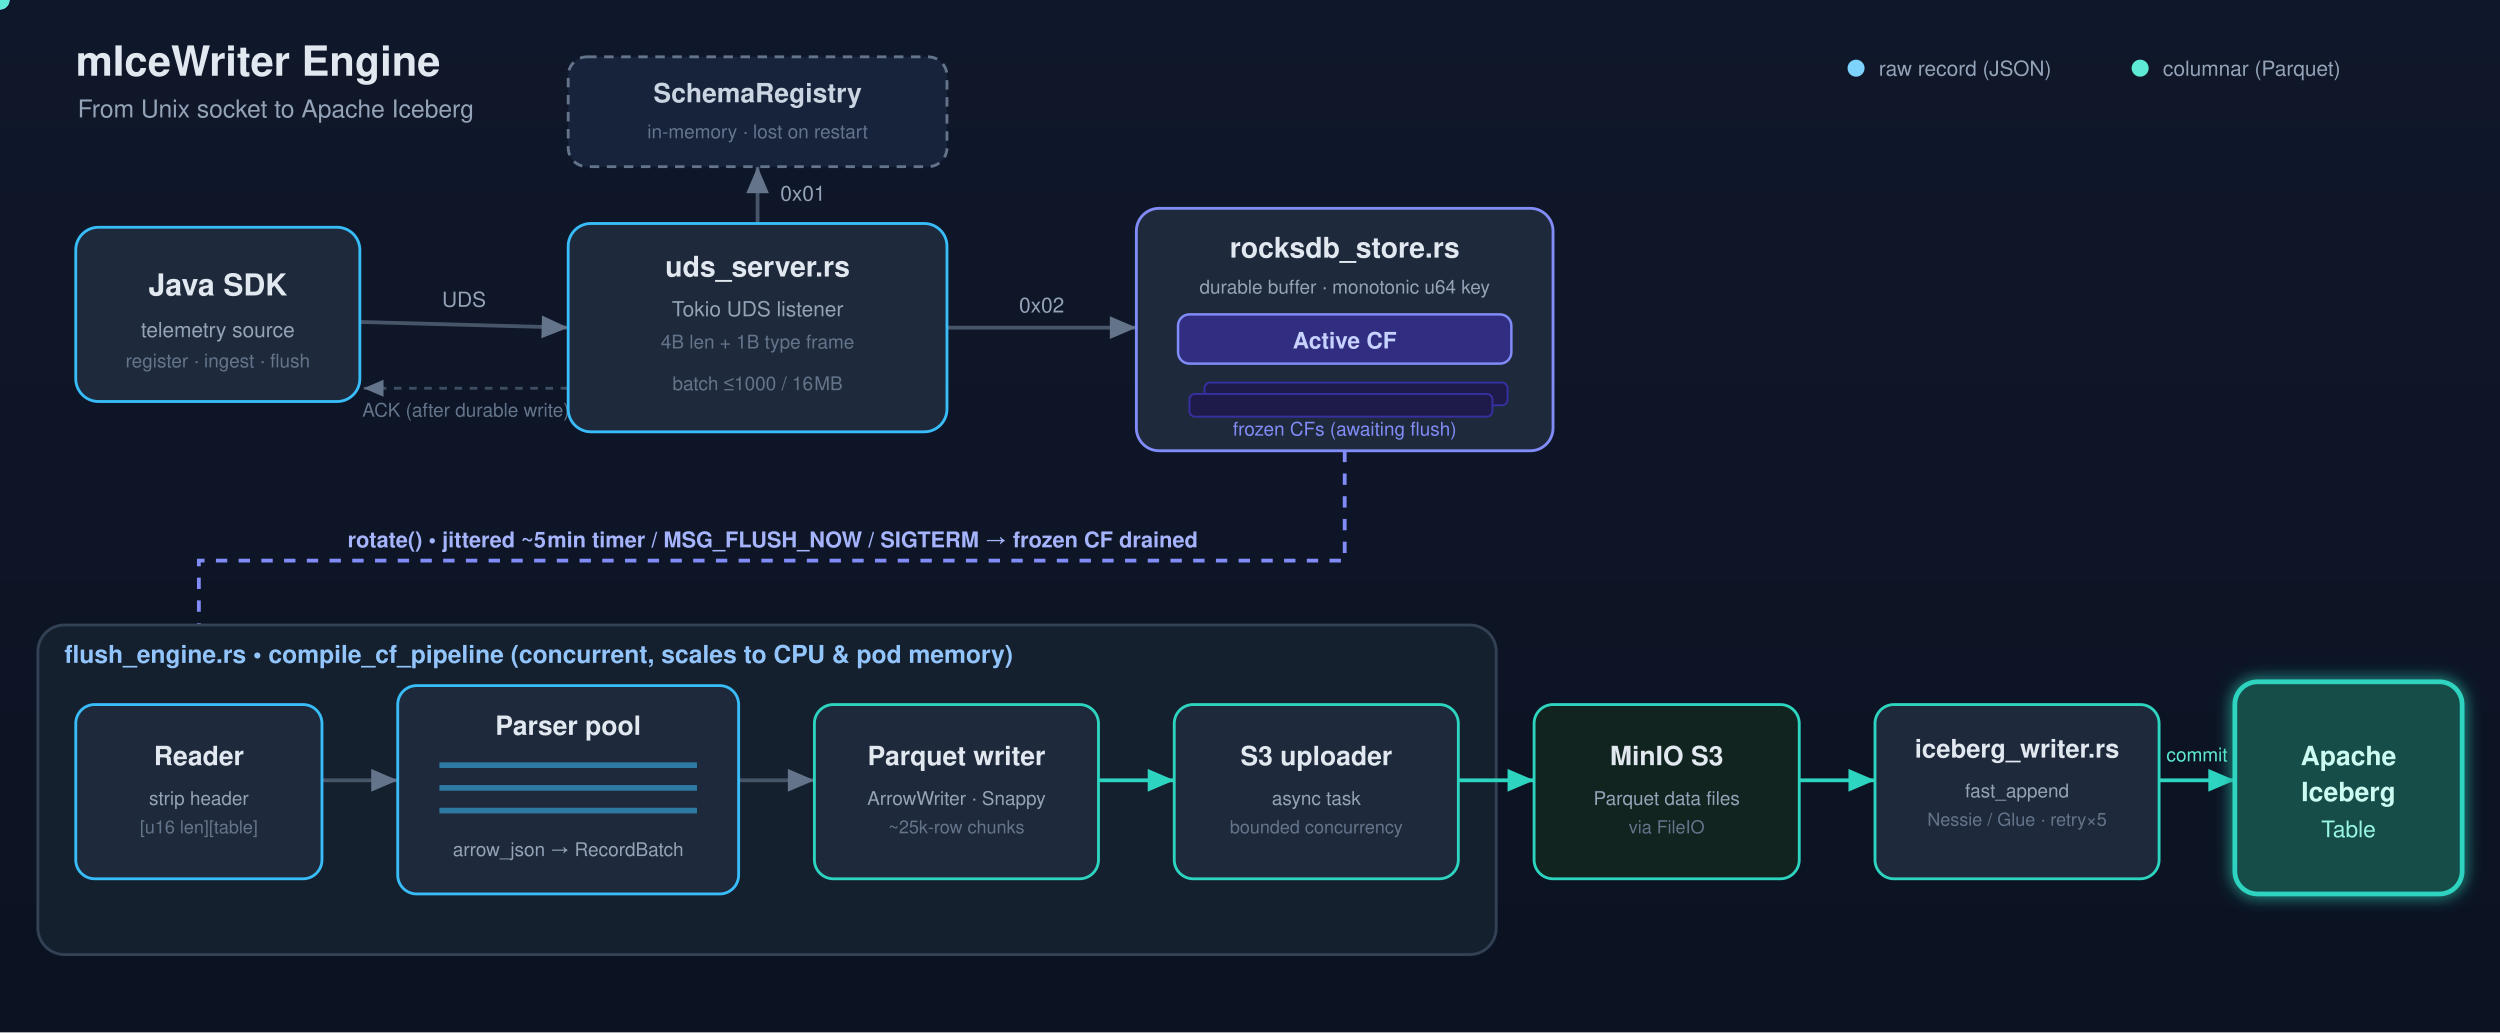
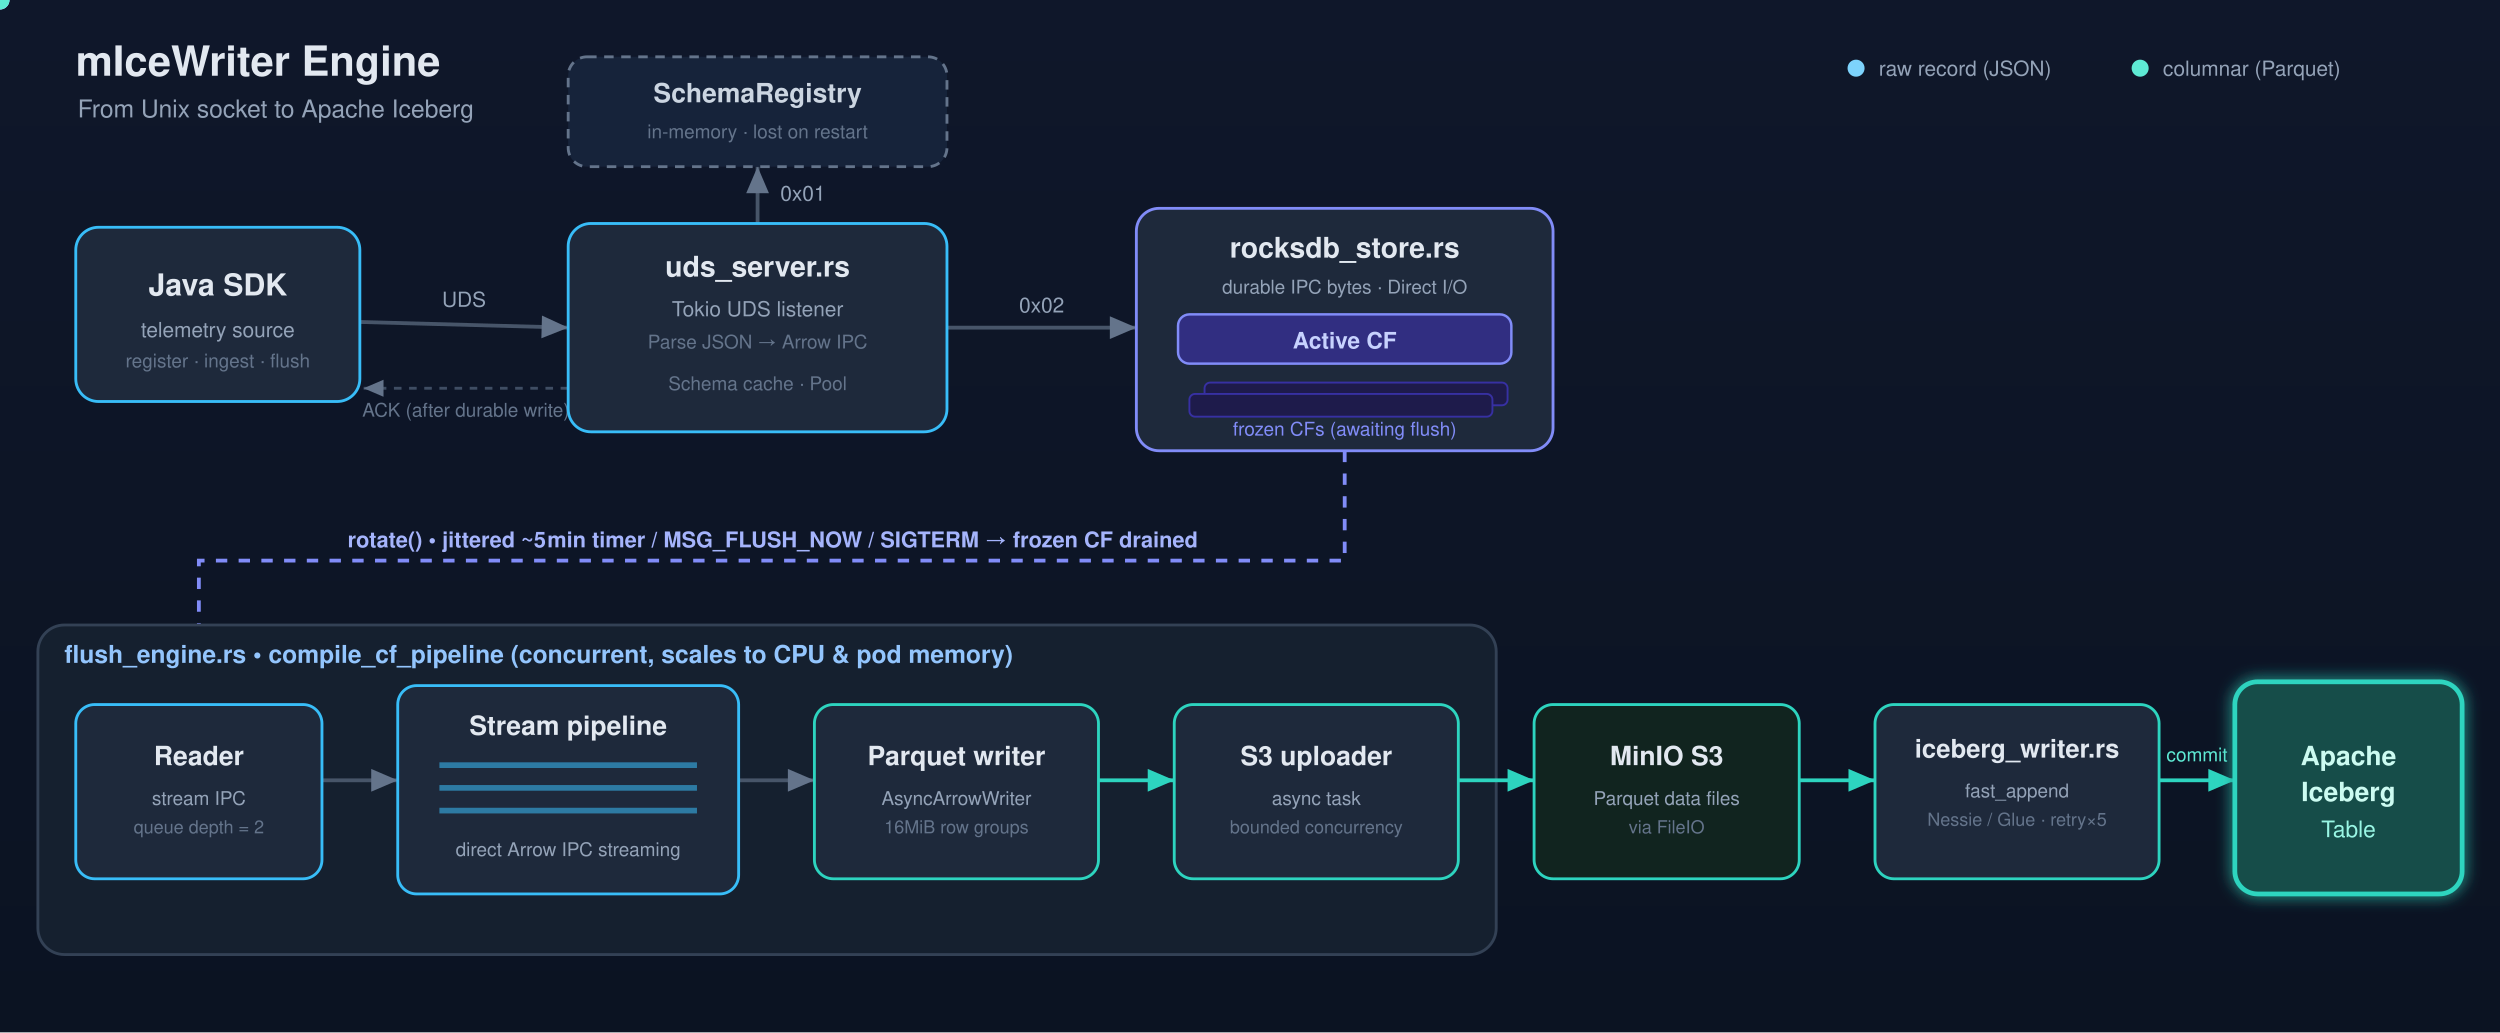
<svg xmlns="http://www.w3.org/2000/svg" viewBox="0 0 1320 545" font-family="'Segoe UI', Helvetica, Arial, sans-serif" role="img" aria-label="mIceWriter Engine architecture: telemetry records flow from the Java SDK over a Unix domain socket into uds_server.rs, are buffered in RocksDB, then flushed as Parquet to an Apache Iceberg table.">
  <defs>
    <marker id="arrow" markerWidth="9" markerHeight="9" refX="7" refY="3" orient="auto" markerUnits="strokeWidth">
      <path d="M0,0 L7,3 L0,6 Z" fill="#64748b" />
    </marker>
    <marker id="arrowTeal" markerWidth="9" markerHeight="9" refX="7" refY="3" orient="auto" markerUnits="strokeWidth">
      <path d="M0,0 L7,3 L0,6 Z" fill="#2dd4bf" />
    </marker>
    <marker id="arrowAccent" markerWidth="9" markerHeight="9" refX="7" refY="3" orient="auto" markerUnits="strokeWidth">
      <path d="M0,0 L7,3 L0,6 Z" fill="#818cf8" />
    </marker>
    <filter id="glow" x="-40%" y="-40%" width="180%" height="180%">
      <feGaussianBlur stdDeviation="4" result="b" />
      <feMerge>
        <feMergeNode in="b" />
        <feMergeNode in="SourceGraphic" />
      </feMerge>
    </filter>
  </defs>
  <rect x="0" y="0" width="1320" height="545" fill="#0f172a" />
  <rect x="0" y="0" width="1320" height="545" fill="url(#bgGrad)" />
  <text x="40" y="40" fill="#e2e8f0" font-size="22" font-weight="700">mIceWriter Engine</text>
  <text x="41" y="62" fill="#94a3b8" font-size="13">From Unix socket to Apache Iceberg</text>
  <g font-size="11" fill="#94a3b8">
    <circle cx="980" cy="36" r="4.5" fill="#7dd3fc" />
    <text x="992" y="40">raw record (JSON)</text>
    <circle cx="1130" cy="36" r="4.5" fill="#5eead4" />
    <text x="1142" y="40">columnar (Parquet)</text>
  </g>
  <path d="M190,170 L300,173" fill="none" stroke="#475569" stroke-width="2" marker-end="url(#arrow)" />
  <path d="M400,118 L400,88" fill="none" stroke="#475569" stroke-width="2" marker-end="url(#arrow)" />
  <path d="M500,173 L600,173" fill="none" stroke="#475569" stroke-width="2" marker-end="url(#arrow)" />
  <path d="M300,205 L192,205" fill="none" stroke="#3f4d63" stroke-width="1.5" stroke-dasharray="4 4" marker-end="url(#arrow)" />
  <text x="245" y="162" fill="#94a3b8" font-size="11" text-anchor="middle">UDS</text>
  <text x="412" y="106" fill="#94a3b8" font-size="11">0x01</text>
  <text x="550" y="165" fill="#94a3b8" font-size="11" text-anchor="middle">0x02</text>
  <text x="246" y="220" fill="#64748b" font-size="10" text-anchor="middle">ACK (after durable write)</text>
  <rect x="40" y="120" width="150" height="92" rx="12" fill="#1e293b" stroke="#38bdf8" stroke-width="1.5" />
  <text x="115" y="156" fill="#e2e8f0" font-size="16" font-weight="600" text-anchor="middle">Java SDK</text>
  <text x="115" y="178" fill="#94a3b8" font-size="11" text-anchor="middle">telemetry source</text>
  <text x="115" y="194" fill="#64748b" font-size="10" text-anchor="middle">register · ingest · flush</text>
  <rect x="300" y="30" width="200" height="58" rx="10" fill="#16233a" stroke="#64748b" stroke-width="1.5" stroke-dasharray="5 4" />
  <text x="400" y="54" fill="#cbd5e1" font-size="14" font-weight="600" text-anchor="middle">SchemaRegistry</text>
  <text x="400" y="73" fill="#64748b" font-size="10" text-anchor="middle">in‑memory · lost on restart</text>
  <rect x="300" y="118" width="200" height="110" rx="12" fill="#1e293b" stroke="#38bdf8" stroke-width="1.5" />
  <text x="400" y="146" fill="#e2e8f0" font-size="15" font-weight="600" text-anchor="middle">uds_server.rs</text>
  <text x="400" y="167" fill="#94a3b8" font-size="11" text-anchor="middle">Tokio UDS listener</text>
-   <text x="400" y="184" fill="#64748b" font-size="10" text-anchor="middle">4B len + 1B type frame</text>
-   <text x="400" y="206" fill="#64748b" font-size="10" text-anchor="middle">batch ≤1000 / 16 MB</text>
+   <text x="400" y="184" fill="#64748b" font-size="10" text-anchor="middle">Parse JSON → Arrow IPC</text>
+   <text x="400" y="206" fill="#64748b" font-size="10" text-anchor="middle">Schema cache · Pool</text>
  <rect x="600" y="110" width="220" height="128" rx="12" fill="#1e293b" stroke="#818cf8" stroke-width="1.5" />
  <text x="710" y="136" fill="#e2e8f0" font-size="15" font-weight="600" text-anchor="middle">rocksdb_store.rs</text>
-   <text x="710" y="155" fill="#94a3b8" font-size="10" text-anchor="middle">durable buffer · monotonic u64 key</text>
+   <text x="710" y="155" fill="#94a3b8" font-size="10" text-anchor="middle">durable IPC bytes · Direct I/O</text>
  <rect x="622" y="166" width="176" height="26" rx="6" fill="#312e81" stroke="#818cf8" stroke-width="1.3">
    <animate attributeName="stroke-opacity" values="1;0.35;1" dur="3s" repeatCount="indefinite" />
  </rect>
  <text x="710" y="184" fill="#c7d2fe" font-size="12" font-weight="600" text-anchor="middle">Active CF</text>
  <rect x="636" y="202" width="160" height="12" rx="3" fill="#1e1b4b" stroke="#3730a3" stroke-width="1" />
  <rect x="628" y="208" width="160" height="12" rx="3" fill="#1e1b4b" stroke="#3730a3" stroke-width="1" />
  <text x="710" y="230" fill="#818cf8" font-size="10" text-anchor="middle">frozen CFs (awaiting flush)</text>
  <path d="M710,238 L710,296 L105,296 L105,362" fill="none" stroke="#818cf8" stroke-width="2" stroke-dasharray="6 6" marker-end="url(#arrowAccent)">
    <animate attributeName="stroke-dashoffset" from="0" to="-24" dur="0.7s" repeatCount="indefinite" />
  </path>
  <text x="408" y="289" fill="#a5b4fc" font-size="11.5" font-weight="600" text-anchor="middle">rotate() • jittered ~5 min timer / MSG_FLUSH_NOW / SIGTERM → frozen CF drained</text>
  <rect x="20" y="330" width="770" height="174" rx="14" fill="#15202f" stroke="#334155" stroke-width="1.5" />
  <text x="34" y="350" fill="#93c5fd" font-size="13" font-weight="600">flush_engine.rs • compile_cf_pipeline (concurrent, scales to CPU &amp; pod memory)</text>
  <path d="M170,412 L210,412" fill="none" stroke="#475569" stroke-width="2" marker-end="url(#arrow)" />
  <path d="M390,412 L430,412" fill="none" stroke="#475569" stroke-width="2" marker-end="url(#arrow)" />
  <path d="M580,412 L620,412" fill="none" stroke="#2dd4bf" stroke-width="2" marker-end="url(#arrowTeal)" />
  <path d="M770,412 L810,412" fill="none" stroke="#2dd4bf" stroke-width="2" marker-end="url(#arrowTeal)" />
  <path d="M950,412 L990,412" fill="none" stroke="#2dd4bf" stroke-width="2" marker-end="url(#arrowTeal)" />
  <path d="M1140,412 L1180,412" fill="none" stroke="#2dd4bf" stroke-width="2" marker-end="url(#arrowTeal)" />
  <text x="695" y="402" fill="#5eead4" font-size="10" text-anchor="middle">upload</text>
  <text x="1160" y="402" fill="#5eead4" font-size="10" text-anchor="middle">commit</text>
  <rect x="40" y="372" width="130" height="92" rx="10" fill="#1e293b" stroke="#38bdf8" stroke-width="1.5" />
  <text x="105" y="404" fill="#e2e8f0" font-size="14" font-weight="600" text-anchor="middle">Reader</text>
-   <text x="105" y="425" fill="#94a3b8" font-size="10" text-anchor="middle">strip header</text>
-   <text x="105" y="440" fill="#64748b" font-size="9.5" text-anchor="middle">[u16 len][table]</text>
+   <text x="105" y="425" fill="#94a3b8" font-size="10" text-anchor="middle">stream IPC</text>
+   <text x="105" y="440" fill="#64748b" font-size="9.5" text-anchor="middle">queue depth = 2</text>
  <rect x="210" y="362" width="180" height="110" rx="10" fill="#1e293b" stroke="#38bdf8" stroke-width="1.5" />
-   <text x="300" y="388" fill="#e2e8f0" font-size="14" font-weight="600" text-anchor="middle">Parser pool</text>
+   <text x="300" y="388" fill="#e2e8f0" font-size="14" font-weight="600" text-anchor="middle">Stream pipeline</text>
  <g stroke="#38bdf8" stroke-width="3" opacity="0.55">
    <line x1="232" y1="404" x2="368" y2="404" />
    <line x1="232" y1="416" x2="368" y2="416" />
    <line x1="232" y1="428" x2="368" y2="428" />
  </g>
-   <text x="300" y="452" fill="#94a3b8" font-size="10" text-anchor="middle">arrow_json → RecordBatch</text>
+   <text x="300" y="452" fill="#94a3b8" font-size="10" text-anchor="middle">direct Arrow IPC streaming</text>
  <rect x="430" y="372" width="150" height="92" rx="10" fill="#1e293b" stroke="#2dd4bf" stroke-width="1.5" />
  <text x="505" y="404" fill="#e2e8f0" font-size="14" font-weight="600" text-anchor="middle">Parquet writer</text>
-   <text x="505" y="425" fill="#94a3b8" font-size="10" text-anchor="middle">ArrowWriter · Snappy</text>
-   <text x="505" y="440" fill="#64748b" font-size="9.5" text-anchor="middle">~25k‑row chunks</text>
+   <text x="505" y="425" fill="#94a3b8" font-size="10" text-anchor="middle">AsyncArrowWriter</text>
+   <text x="505" y="440" fill="#64748b" font-size="9.5" text-anchor="middle">16MiB row groups</text>
  <rect x="620" y="372" width="150" height="92" rx="10" fill="#1e293b" stroke="#2dd4bf" stroke-width="1.5" />
  <text x="695" y="404" fill="#e2e8f0" font-size="14" font-weight="600" text-anchor="middle">S3 uploader</text>
  <text x="695" y="425" fill="#94a3b8" font-size="10" text-anchor="middle">async task</text>
  <text x="695" y="440" fill="#64748b" font-size="9.5" text-anchor="middle">bounded concurrency</text>
  <rect x="810" y="372" width="140" height="92" rx="10" fill="#11241f" stroke="#2dd4bf" stroke-width="1.5" />
  <text x="880" y="404" fill="#e2e8f0" font-size="14" font-weight="600" text-anchor="middle">MinIO S3</text>
  <text x="880" y="425" fill="#94a3b8" font-size="10" text-anchor="middle">Parquet data files</text>
  <text x="880" y="440" fill="#64748b" font-size="9.5" text-anchor="middle">via FileIO</text>
  <rect x="990" y="372" width="150" height="92" rx="10" fill="#1e293b" stroke="#2dd4bf" stroke-width="1.5" />
  <text x="1065" y="400" fill="#e2e8f0" font-size="13.5" font-weight="600" text-anchor="middle">iceberg_writer.rs</text>
  <text x="1065" y="421" fill="#94a3b8" font-size="10" text-anchor="middle">fast_append</text>
  <text x="1065" y="436" fill="#64748b" font-size="9.5" text-anchor="middle">Nessie / Glue · retry×5</text>
  <rect x="1180" y="360" width="120" height="112" rx="12" fill="#134e4a" stroke="#2dd4bf" stroke-width="2.5" filter="url(#glow)">
    <animate attributeName="stroke-opacity" values="0.6;1;0.6" dur="2.4s" repeatCount="indefinite" />
  </rect>
  <text x="1240" y="404" fill="#ccfbf1" font-size="14" font-weight="700" text-anchor="middle">Apache</text>
  <text x="1240" y="423" fill="#ccfbf1" font-size="14" font-weight="700" text-anchor="middle">Iceberg</text>
  <text x="1240" y="442" fill="#99f6e4" font-size="12" text-anchor="middle">Table</text>
  <circle r="4.5" fill="#7dd3fc">
    <animateMotion dur="1.5s" repeatCount="indefinite" path="M190,170 L300,173" />
  </circle>
  <circle r="4.5" fill="#7dd3fc">
    <animateMotion dur="1.5s" begin="0.75s" repeatCount="indefinite" path="M190,170 L300,173" />
  </circle>
  <circle r="4" fill="#cbd5e1">
    <animateMotion dur="3s" repeatCount="indefinite" path="M400,118 L400,88" />
  </circle>
  <circle r="4.5" fill="#7dd3fc">
    <animateMotion dur="1.4s" repeatCount="indefinite" path="M500,173 L600,173" />
  </circle>
  <circle r="4.5" fill="#7dd3fc">
    <animateMotion dur="1.4s" begin="0.7s" repeatCount="indefinite" path="M500,173 L600,173" />
  </circle>
  <circle r="5" fill="#a5b4fc">
    <animateMotion dur="2.6s" repeatCount="indefinite" path="M710,238 L710,296 L105,296 L105,362" />
  </circle>
  <circle r="5" fill="#a5b4fc">
    <animateMotion dur="2.6s" begin="1.3s" repeatCount="indefinite" path="M710,238 L710,296 L105,296 L105,362" />
  </circle>
  <circle r="4.5" fill="#7dd3fc">
    <animateMotion dur="1.1s" repeatCount="indefinite" path="M170,412 L210,412" />
  </circle>
  <circle r="4.5" fill="#7dd3fc">
    <animateMotion dur="1.1s" repeatCount="indefinite" path="M390,412 L430,412" />
  </circle>
  <circle r="4.5" fill="#5eead4">
    <animateMotion dur="1.1s" repeatCount="indefinite" path="M580,412 L620,412" />
  </circle>
  <circle r="4.5" fill="#5eead4">
    <animateMotion dur="1.1s" repeatCount="indefinite" path="M770,412 L810,412" />
  </circle>
  <circle r="4.5" fill="#5eead4">
    <animateMotion dur="1.1s" repeatCount="indefinite" path="M950,412 L990,412" />
  </circle>
  <circle r="5" fill="#5eead4">
    <animateMotion dur="1.2s" repeatCount="indefinite" path="M1140,412 L1180,412" />
  </circle>
  <defs>
    <linearGradient id="bgGrad" x1="0" y1="0" x2="0" y2="1">
      <stop offset="0" stop-color="#0f172a" />
      <stop offset="1" stop-color="#0b1322" />
    </linearGradient>
  </defs>
</svg>
